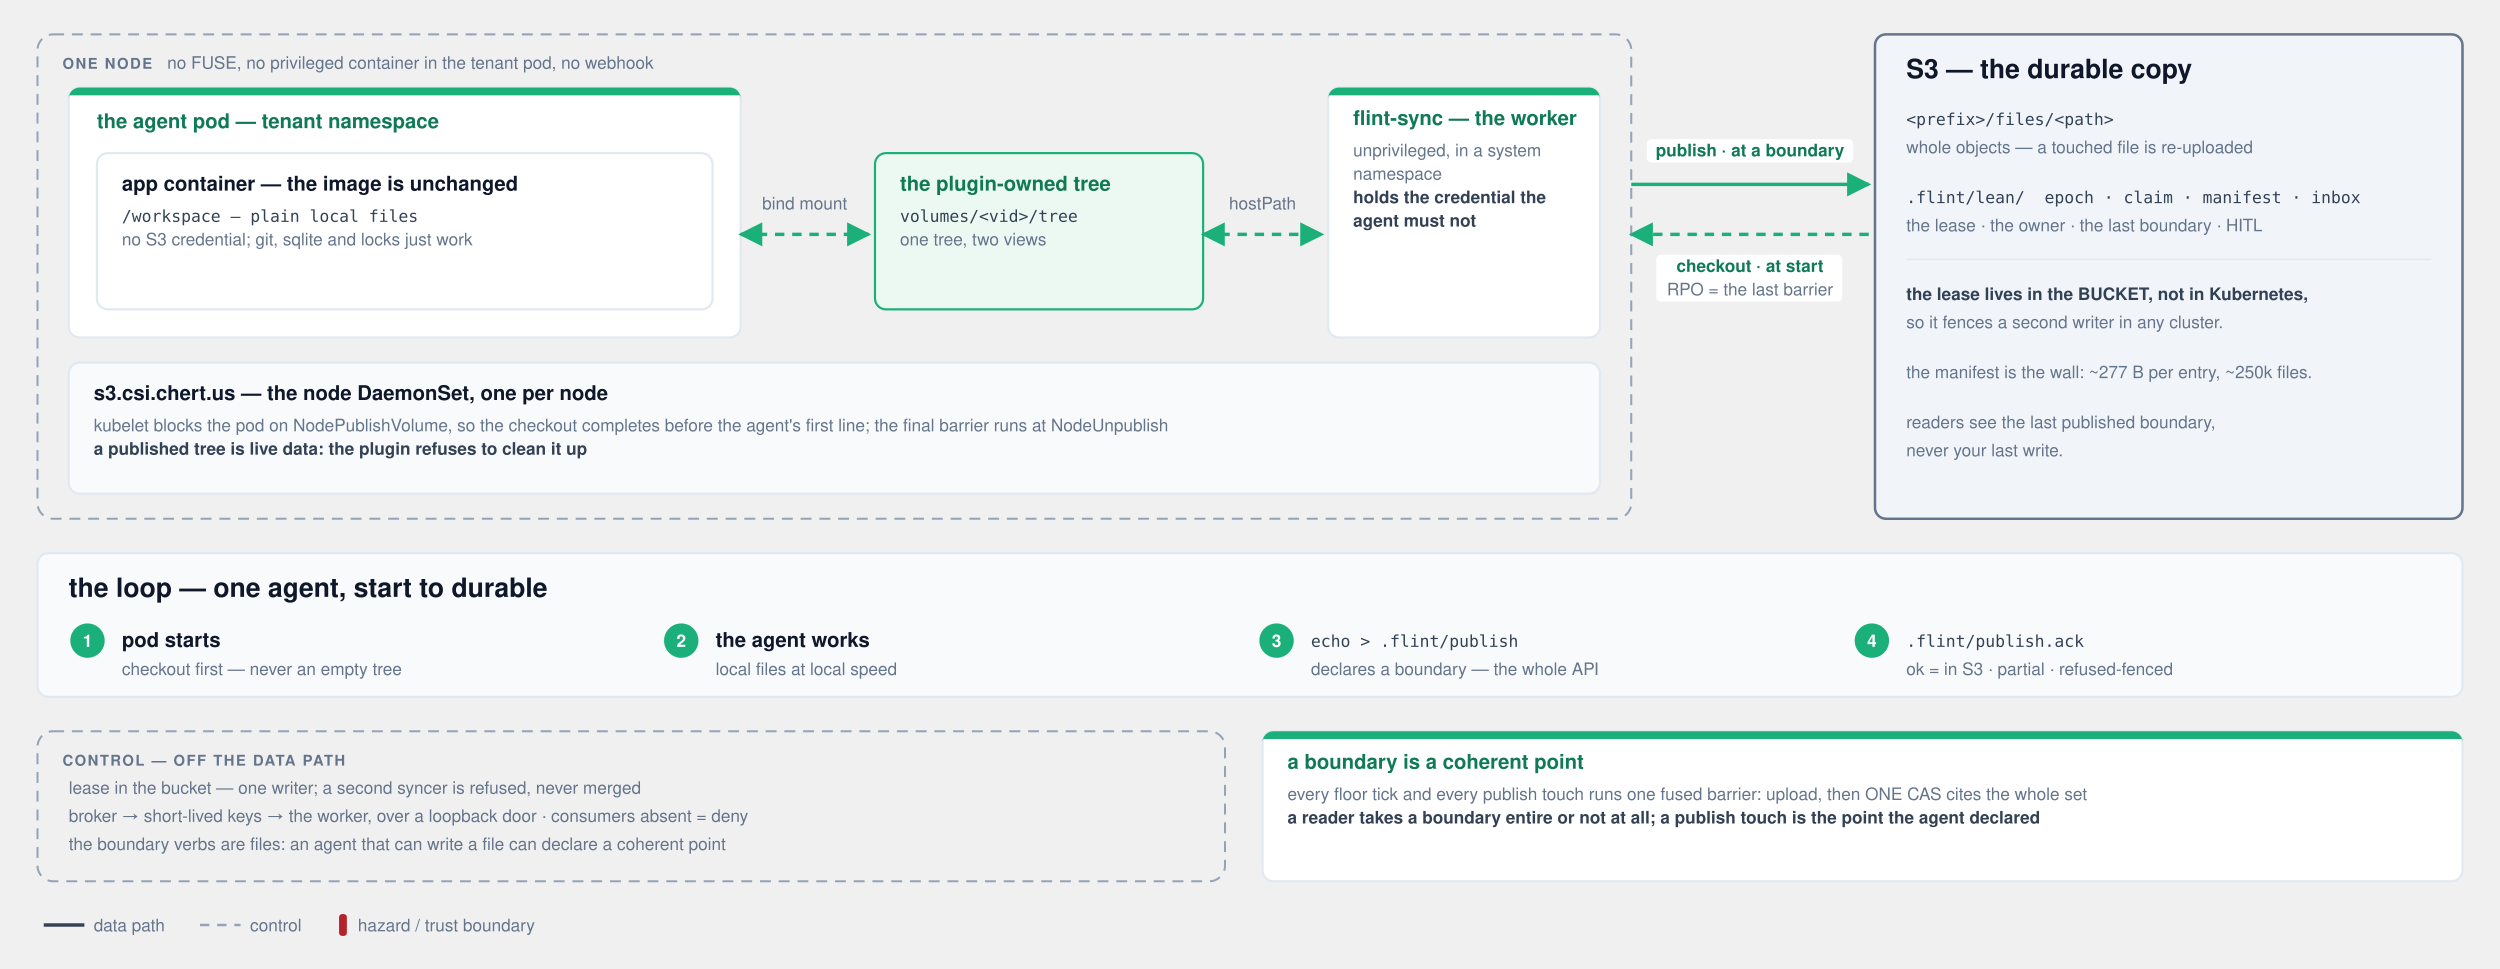
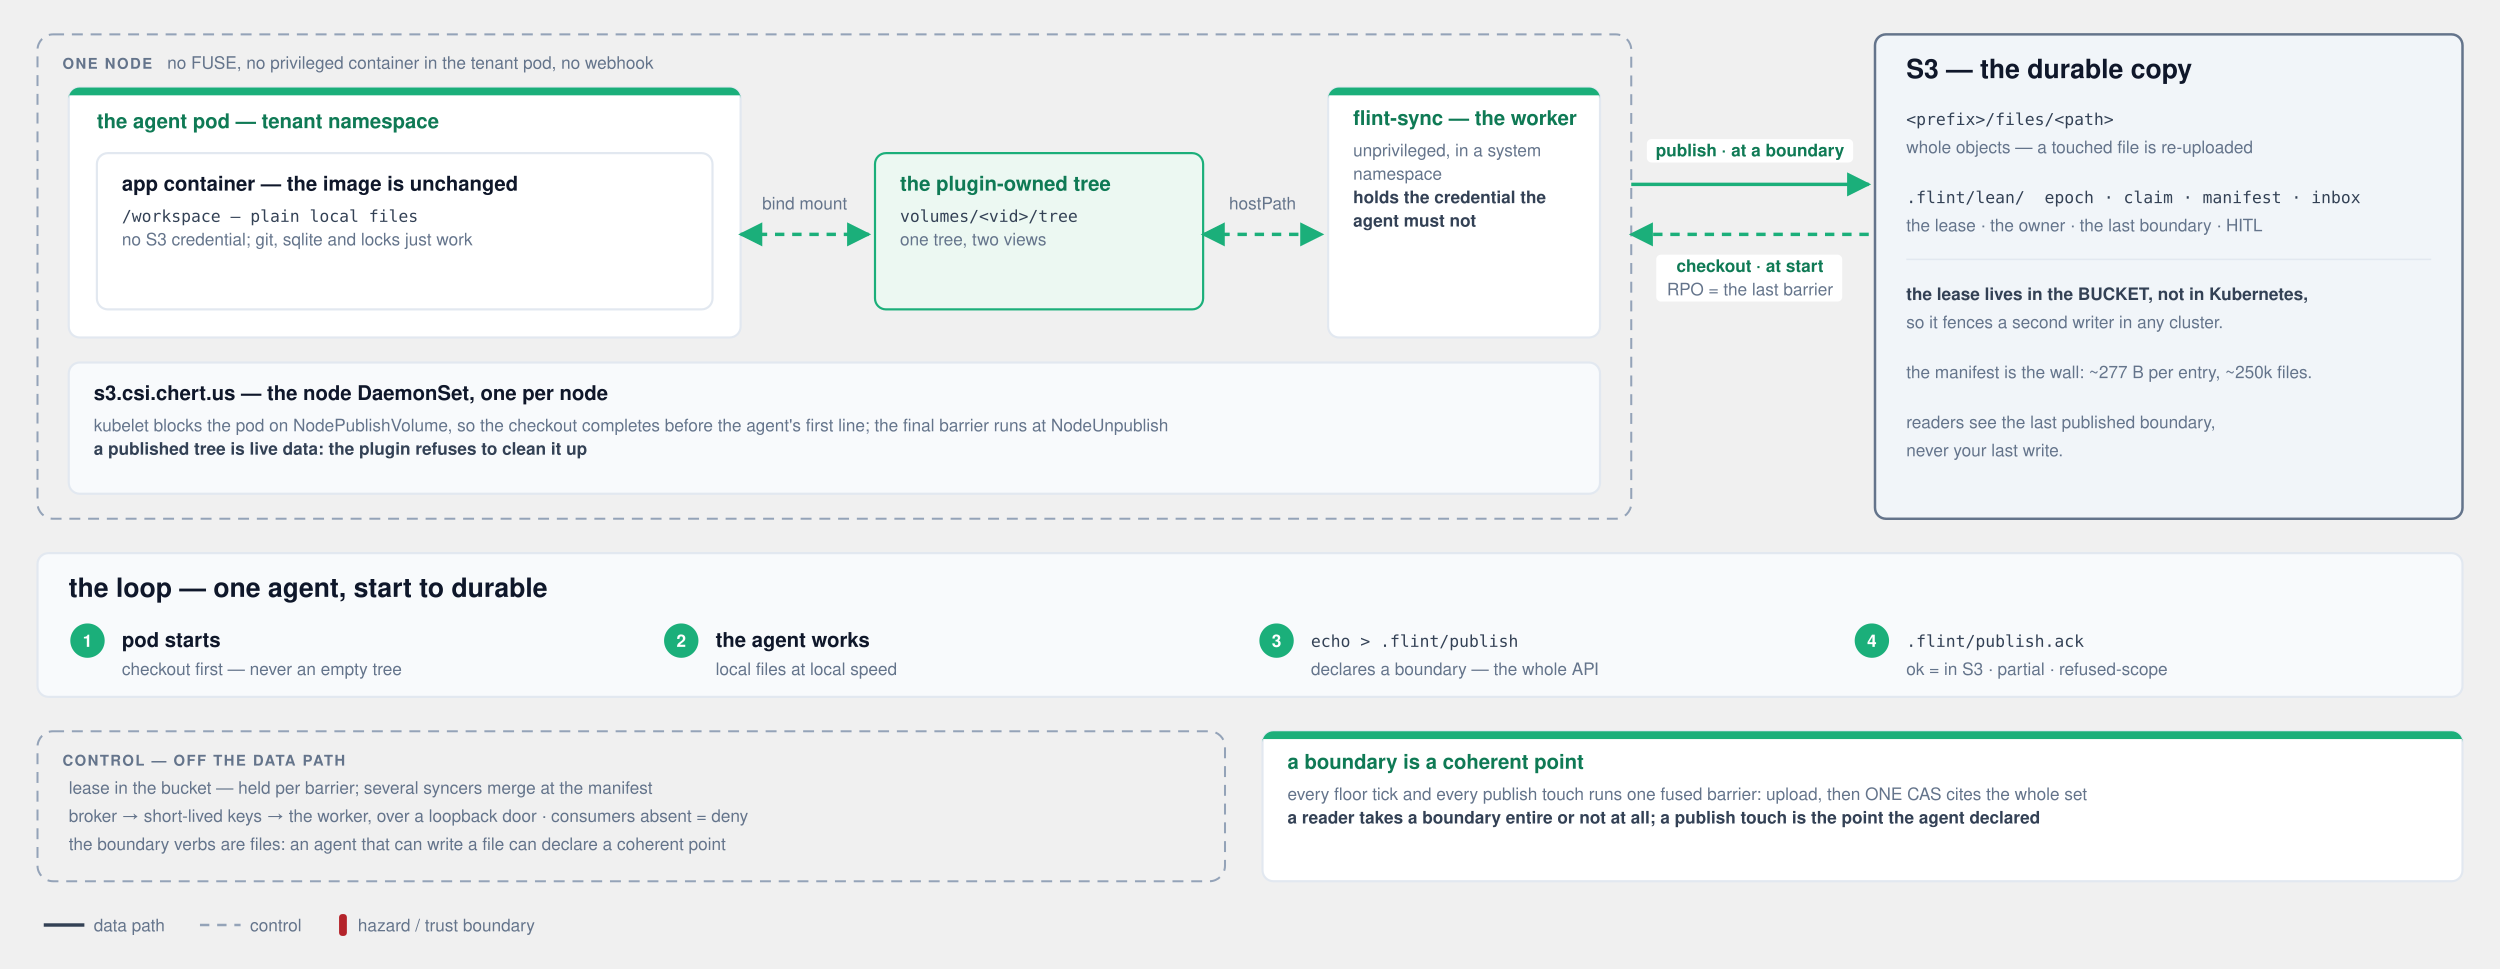
<svg xmlns="http://www.w3.org/2000/svg" viewBox="0 0 1600 620" role="img" aria-label="flint-lean, drawn as a flow: the agent pod writes plain local files in a tree the CSI node plugin owns and bind-mounts; the same tree is hostPathed into an unprivileged flint-sync worker, which checks it out from S3 at start and publishes changed files at a boundary or on cadence. The lease, the broker and the boundary verbs are control, off the data path. A boundary makes the whole changed set visible with one CAS.">
  <style>
  text{font-family:"Helvetica Neue",Helvetica,Arial,sans-serif;fill:#0f172a}
  .t1{font-size:17.0px;font-weight:600}
  .t2{font-size:13.0px;font-weight:600}
  .t3{font-size:12.0px}
  .t3b{font-size:12.0px;font-weight:600;fill:#334155}
  .t4{font-size:11.0px;fill:#64748b}
  .t4b{font-size:11.0px;font-weight:600;fill:#334155}
  .mono{font-family:Menlo,"SF Mono",Consolas,monospace;font-size:10.5px;fill:#334155}
  .mute{fill:#64748b}
  .cap{font-size:9.5px;font-weight:600;letter-spacing:.1em;fill:#64748b}
  .num{font-size:11.0px;font-weight:600;fill:#ffffff}
  .on{font-size:13.0px;font-weight:600;fill:#ffffff}
  .onsub{font-size:11.0px;fill:#ffffff;opacity:.85}
  .c-red{fill:#b4232a}
  .c-lite{fill:#184f95} .c-lean{fill:#0f7a55} .c-pass{fill:#7d530c} .c-forge{fill:#8c2449}
  .f-lite{fill:#184f95} .f-lean{fill:#1baf7a} .f-pass{fill:#a06b12} .f-forge{fill:#b03060}
  .f-red{fill:#b4232a} .f-ink{fill:#334155}
  .b-lite{fill:#eef3fa;stroke:#184f95;stroke-width:1.4} .b-lean{fill:#ecf8f2;stroke:#1baf7a;stroke-width:1.4} .b-pass{fill:#faf3e6;stroke:#a06b12;stroke-width:1.4} .b-forge{fill:#faedf2;stroke:#b03060;stroke-width:1.4}
  .hd-lite{fill:#184f95} .hd-lean{fill:#0f7a55} .hd-pass{fill:#7d530c} .hd-forge{fill:#8c2449}
  .hd-lbl{fill:#334155}
  .l-lite{stroke:#184f95;stroke-width:2.2;fill:none} .l-lean{stroke:#1baf7a;stroke-width:2.2;fill:none} .l-pass{stroke:#a06b12;stroke-width:2.2;fill:none} .l-forge{stroke:#b03060;stroke-width:2.2;fill:none}
  .l-ctl{stroke:#94a3b8;stroke-width:1.6;fill:none}
  .l-ink{stroke:#334155;stroke-width:2.2;fill:none}
  .l-red{stroke:#b4232a;stroke-width:2.2;fill:none}
  .bx{fill:#ffffff;stroke:#e2e8f0;stroke-width:1.4}
  .panel{fill:#f8fafc;stroke:#e2e8f0;stroke-width:1.4}
  .s3{fill:#f1f5f9;stroke:#64748b;stroke-width:1.6}
  .grp{fill:none;stroke:#94a3b8;stroke-width:1.3;stroke-dasharray:7 5}
  .hair{stroke:#e2e8f0;stroke-width:1}
  .lbl{fill:#f8fafc} .rowb{fill:#fbfcfd}
  .frame{fill:none;stroke:#e2e8f0;stroke-width:1.2}
  .halo{fill:#ffffff}
  .chip{fill:#f8fafc;stroke:#e2e8f0;stroke-width:1}
  .chip-red{fill:#b4232a}
  .chip-lite{fill:#184f95} .chip-lean{fill:#0f7a55} .chip-pass{fill:#7d530c} .chip-forge{fill:#8c2449}
  .chip .cap{fill:#334155}
  /* On a filled shape. Last on purpose: a class beats a presentation
     attribute, so this must win over .t4/.cap/.mono. */
  .on,.num,.onsub{fill:#ffffff}
  .cap.on{fill:#ffffff}
</style>
  <defs>
    <marker id="a-lite" viewBox="0 0 10 10" refX="9" refY="5" markerWidth="7" markerHeight="7" orient="auto-start-reverse">
      <path d="M0,0 L10,5 L0,10 z" fill="#184f95" />
    </marker>
    <marker id="a-lean" viewBox="0 0 10 10" refX="9" refY="5" markerWidth="7" markerHeight="7" orient="auto-start-reverse">
      <path d="M0,0 L10,5 L0,10 z" fill="#1baf7a" />
    </marker>
    <marker id="a-pass" viewBox="0 0 10 10" refX="9" refY="5" markerWidth="7" markerHeight="7" orient="auto-start-reverse">
      <path d="M0,0 L10,5 L0,10 z" fill="#a06b12" />
    </marker>
    <marker id="a-forge" viewBox="0 0 10 10" refX="9" refY="5" markerWidth="7" markerHeight="7" orient="auto-start-reverse">
      <path d="M0,0 L10,5 L0,10 z" fill="#b03060" />
    </marker>
    <marker id="a-ctl" viewBox="0 0 10 10" refX="9" refY="5" markerWidth="7" markerHeight="7" orient="auto-start-reverse">
      <path d="M0,0 L10,5 L0,10 z" fill="#94a3b8" />
    </marker>
    <marker id="a-ink" viewBox="0 0 10 10" refX="9" refY="5" markerWidth="7" markerHeight="7" orient="auto-start-reverse">
      <path d="M0,0 L10,5 L0,10 z" fill="#334155" />
    </marker>
    <marker id="a-red" viewBox="0 0 10 10" refX="9" refY="5" markerWidth="7" markerHeight="7" orient="auto-start-reverse">
      <path d="M0,0 L10,5 L0,10 z" fill="#b4232a" />
    </marker>
  </defs>
  <rect x="24" y="22" width="1020" height="310" rx="10" class="grp" />
  <text class="cap" x="40" y="44">ONE NODE</text>
  <text class="t4" x="107" y="44">no FUSE, no privileged container in the tenant pod, no webhook</text>
  <rect x="44" y="56" width="430" height="160" rx="7" class="bx" />
  <path class="f-lean" d="M51,56 H467 A7,7 0 0 1 474,63 V61 H44 V63 A7,7 0 0 1 51,56 Z" />
  <text class="t2 c-lean" x="62" y="82">the agent pod — tenant namespace</text>
  <rect x="62" y="98" width="394" height="100" rx="7" class="bx" />
  <text class="t2" x="78" y="122">app container — the image is unchanged</text>
  <text class="mono" x="78" y="142" xml:space="preserve">/workspace — plain local files</text>
  <text class="t4" x="78" y="157">no S3 credential; git, sqlite and locks just work</text>
  <line class="l-lean" x1="474" y1="150" x2="556" y2="150" stroke-dasharray="6 5" marker-start="url(#a-lean)" marker-end="url(#a-lean)" />
  <text class="t4" x="515" y="134" style="text-anchor:middle">bind mount</text>
  <rect x="560" y="98" width="210" height="100" rx="7" class="b-lean" />
  <text class="t2 c-lean" x="576" y="122">the plugin-owned tree</text>
  <text class="mono" x="576" y="142" xml:space="preserve">volumes/&lt;vid&gt;/tree</text>
  <text class="t4" x="576" y="157">one tree, two views</text>
  <line class="l-lean" x1="770" y1="150" x2="846" y2="150" stroke-dasharray="6 5" marker-start="url(#a-lean)" marker-end="url(#a-lean)" />
  <text class="t4" x="808" y="134" style="text-anchor:middle">hostPath</text>
  <rect x="850" y="56" width="174" height="160" rx="7" class="bx" />
  <path class="f-lean" d="M857,56 H1017 A7,7 0 0 1 1024,63 V61 H850 V63 A7,7 0 0 1 857,56 Z" />
  <text class="t2 c-lean" x="866" y="80">flint-sync — the worker</text>
  <text class="t4" x="866" y="100">unprivileged, in a system</text>
  <text class="t4" x="866" y="115">namespace</text>
  <text class="t4b" x="866" y="130">holds the credential the</text>
  <text class="t4b" x="866" y="145">agent must not</text>
  <rect x="44" y="232" width="980" height="84" rx="7" class="panel" />
  <text class="t2" x="60" y="256">s3.csi.chert.us — the node DaemonSet, one per node</text>
  <text class="t4" x="60" y="276">kubelet blocks the pod on NodePublishVolume, so the checkout completes before the agent's first line; the final barrier runs at NodeUnpublish</text>
  <text class="t4b" x="60" y="291">a published tree is live data: the plugin refuses to clean it up</text>
  <rect x="1200" y="22" width="376" height="310" rx="7" class="s3" />
  <line class="l-lean" x1="1044" y1="118" x2="1196" y2="118" marker-end="url(#a-lean)" />
  <line class="l-lean" x1="1196" y1="150" x2="1044" y2="150" stroke-dasharray="6 5" marker-end="url(#a-lean)" />
  <rect x="1054" y="89" width="132" height="15" rx="3" class="halo" />
  <text class="t4b c-lean" x="1120" y="100" style="text-anchor:middle">publish · at a boundary</text>
  <rect x="1060" y="163" width="119" height="30" rx="3" class="halo" />
  <text class="t4b c-lean" x="1120" y="174" style="text-anchor:middle">checkout · at start</text>
  <text class="t4" x="1120" y="189" style="text-anchor:middle">RPO = the last barrier</text>
  <text class="t1" x="1220" y="50">S3 — the durable copy</text>
  <text class="mono" x="1220" y="80" xml:space="preserve">&lt;prefix&gt;/files/&lt;path&gt;</text>
  <text class="t4" x="1220" y="98">whole objects — a touched file is re-uploaded</text>
  <text class="mono" x="1220" y="130" xml:space="preserve">.flint/lean/  epoch · claim · manifest · inbox</text>
  <text class="t4" x="1220" y="148">the lease · the owner · the last boundary · HITL</text>
  <line class="hair" x1="1220" y1="166" x2="1556" y2="166" />
  <text class="t4b" x="1220" y="192">the lease lives in the BUCKET, not in Kubernetes,</text>
  <text class="t4" x="1220" y="210">so it fences a second writer in any cluster.</text>
  <text class="t4" x="1220" y="242">the manifest is the wall: ~277 B per entry, ~250k files.</text>
  <text class="t4" x="1220" y="274">readers see the last published boundary,</text>
  <text class="t4" x="1220" y="292">never your last write.</text>
  <rect x="24" y="354" width="1552" height="92" rx="7" class="panel" />
  <text class="t1" x="44" y="382">the loop — one agent, start to durable</text>
  <circle cx="56" cy="410" r="11" class="f-lean" />
  <text class="num" x="56" y="414" style="text-anchor:middle">1</text>
  <text class="t2" x="78" y="414">pod starts</text>
  <text class="t4" x="78" y="432">checkout first — never an empty tree</text>
  <circle cx="436" cy="410" r="11" class="f-lean" />
  <text class="num" x="436" y="414" style="text-anchor:middle">2</text>
  <text class="t2" x="458" y="414">the agent works</text>
  <text class="t4" x="458" y="432">local files at local speed</text>
  <circle cx="817" cy="410" r="11" class="f-lean" />
  <text class="num" x="817" y="414" style="text-anchor:middle">3</text>
  <text class="mono" x="839" y="414" xml:space="preserve">echo &gt; .flint/publish</text>
  <text class="t4" x="839" y="432">declares a boundary — the whole API</text>
  <circle cx="1198" cy="410" r="11" class="f-lean" />
  <text class="num" x="1198" y="414" style="text-anchor:middle">4</text>
  <text class="mono" x="1220" y="414" xml:space="preserve">.flint/publish.ack</text>
-   <text class="t4" x="1220" y="432">ok = in S3 · partial · refused-fenced</text>
+   <text class="t4" x="1220" y="432">ok = in S3 · partial · refused-scope</text>
  <rect x="24" y="468" width="760" height="96" rx="10" class="grp" />
  <text class="cap" x="40" y="490">CONTROL — OFF THE DATA PATH</text>
-   <text class="t4" x="44" y="508">lease in the bucket — one writer; a second syncer is refused, never merged</text>
+   <text class="t4" x="44" y="508">lease in the bucket — held per barrier; several syncers merge at the manifest</text>
  <text class="t4" x="44" y="526">broker → short-lived keys → the worker, over a loopback door · consumers absent = deny</text>
  <text class="t4" x="44" y="544">the boundary verbs are files: an agent that can write a file can declare a coherent point</text>
  <rect x="808" y="468" width="768" height="96" rx="7" class="bx" />
  <path class="f-lean" d="M815,468 H1569 A7,7 0 0 1 1576,475 V473 H808 V475 A7,7 0 0 1 815,468 Z" />
  <text class="t2 c-lean" x="824" y="492">a boundary is a coherent point</text>
  <text class="t4" x="824" y="512">every floor tick and every publish touch runs one fused barrier: upload, then ONE CAS cites the whole set</text>
  <text class="t4b" x="824" y="527">a reader takes a boundary entire or not at all; a publish touch is the point the agent declared</text>
  <line class="l-ink" x1="28" y1="592" x2="54" y2="592" />
  <text class="t4" x="60" y="596">data path</text>
  <line class="l-ctl" x1="127.98" y1="592" x2="153.98" y2="592" stroke-dasharray="6 5" />
  <text class="t4" x="160" y="596">control</text>
  <rect x="217" y="585" width="5" height="14" rx="2" class="f-red" />
  <text class="t4" x="229" y="596">hazard / trust boundary</text>
</svg>
